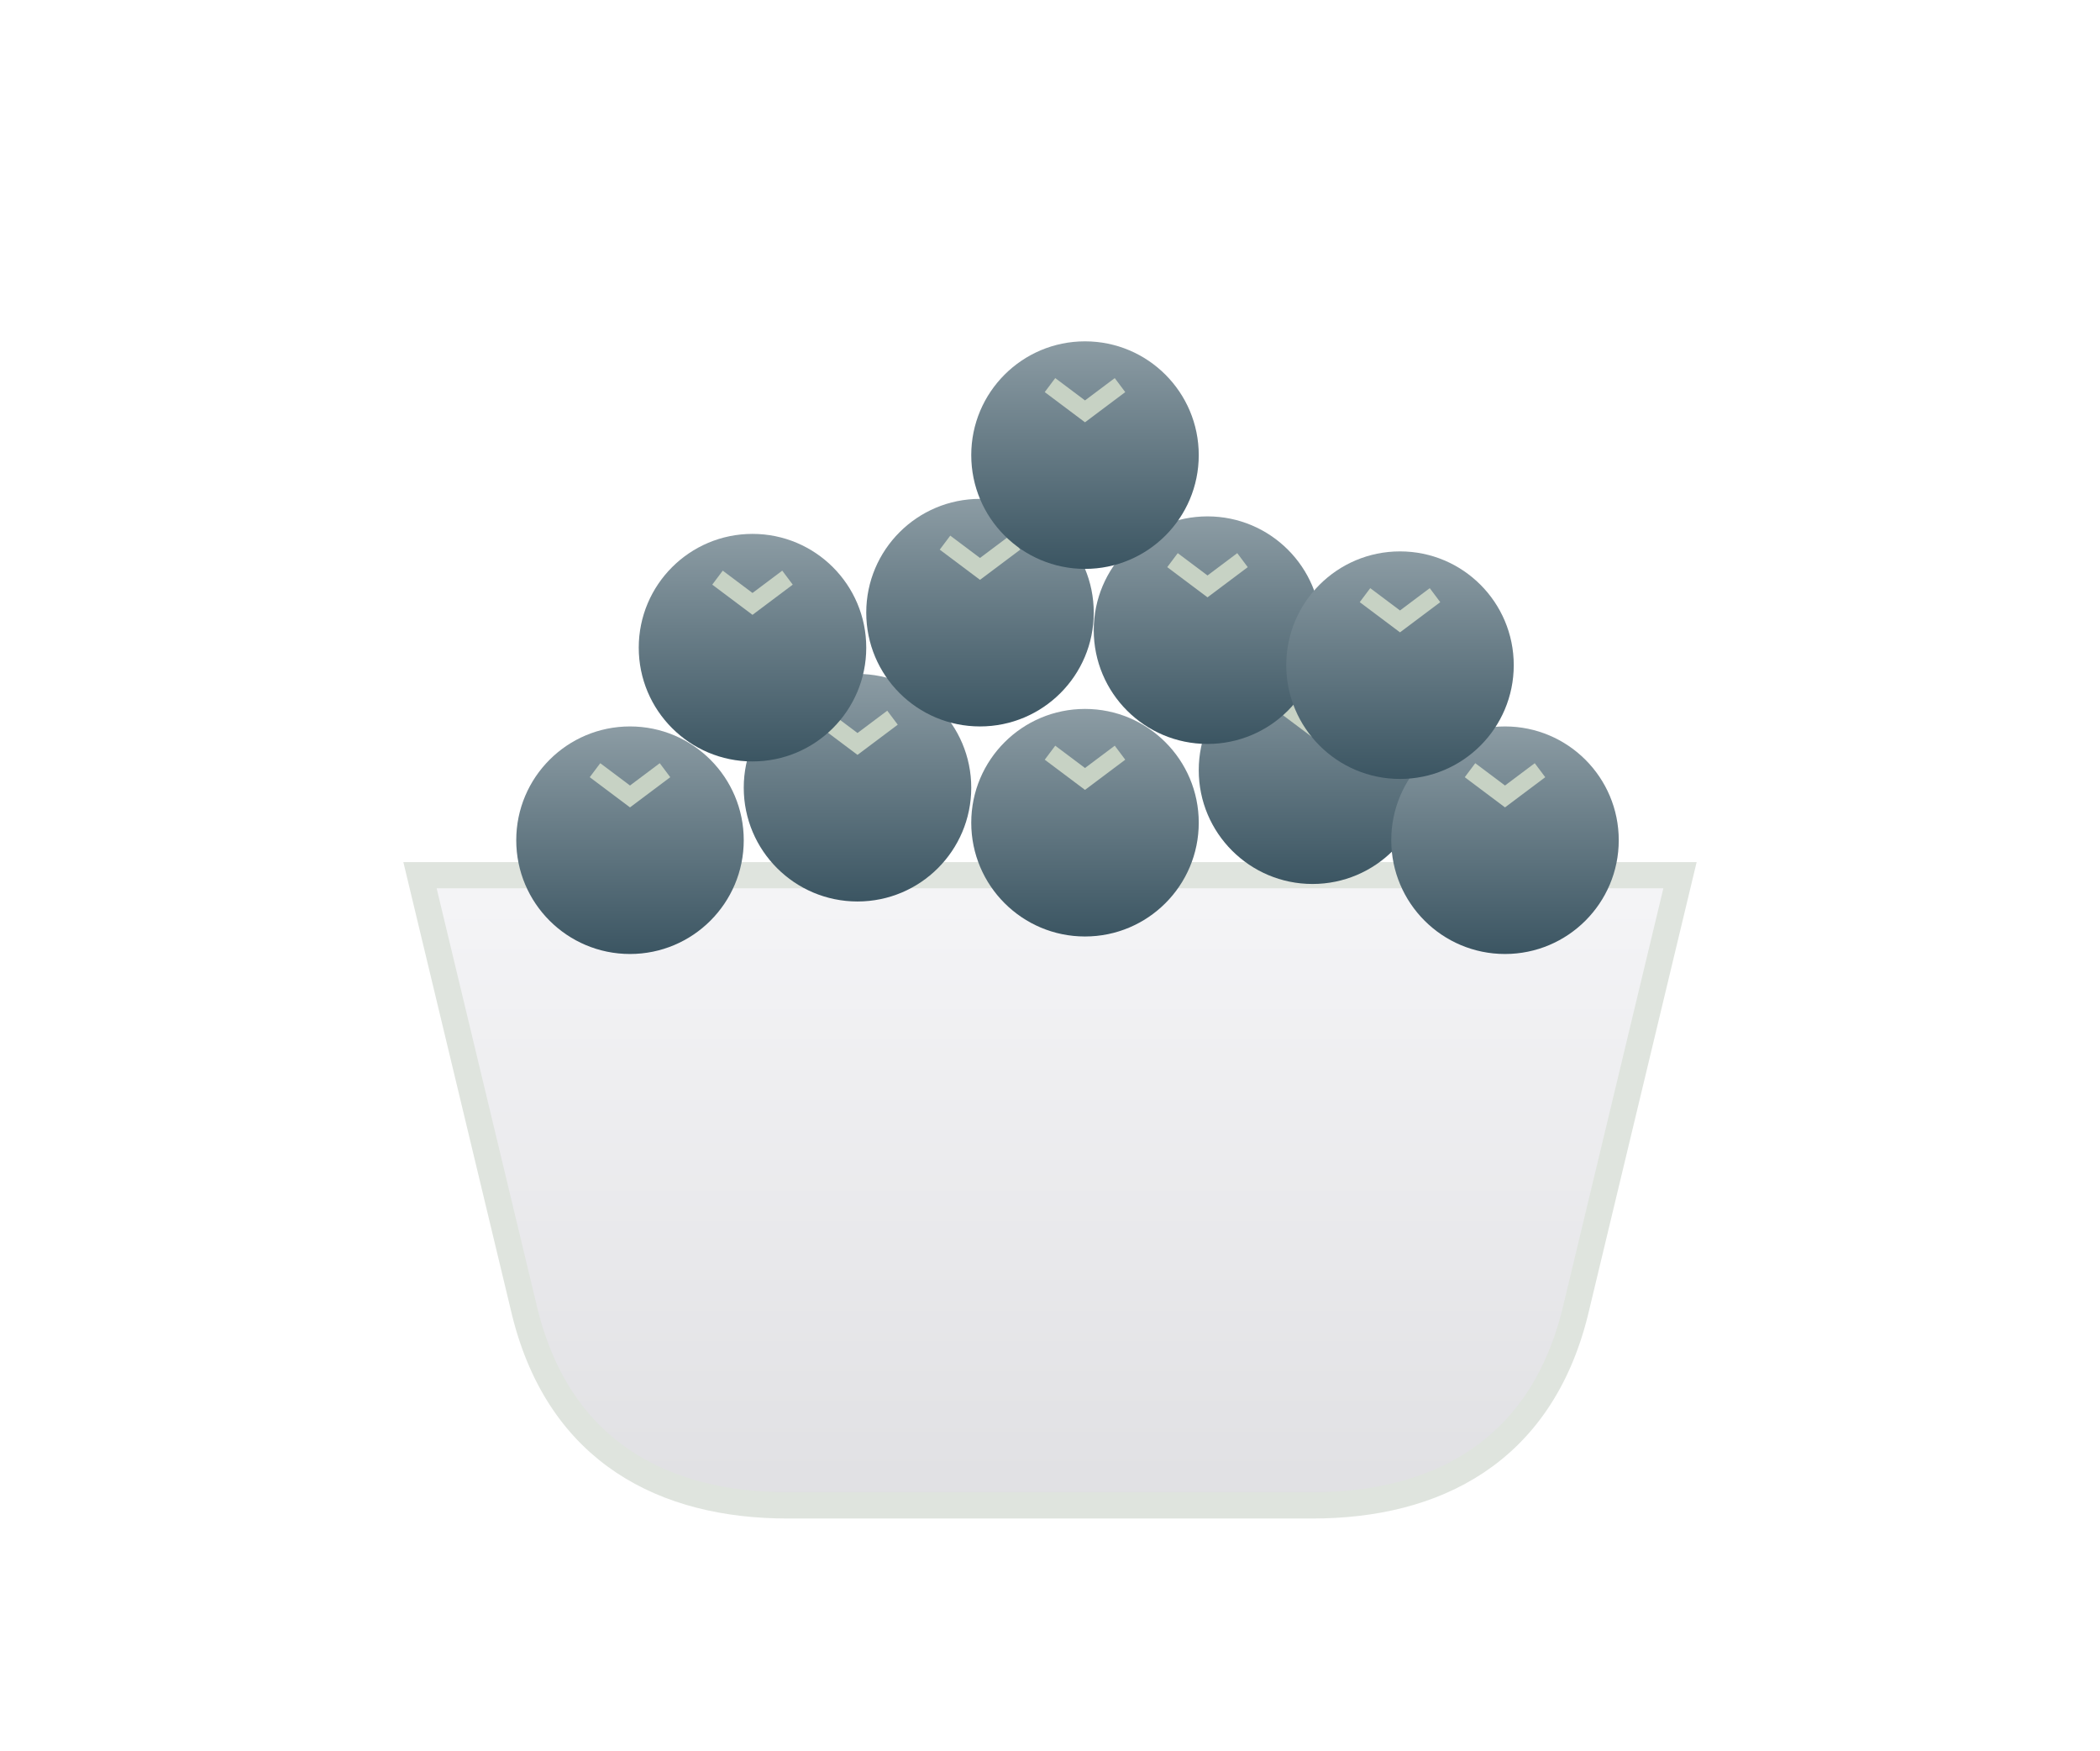
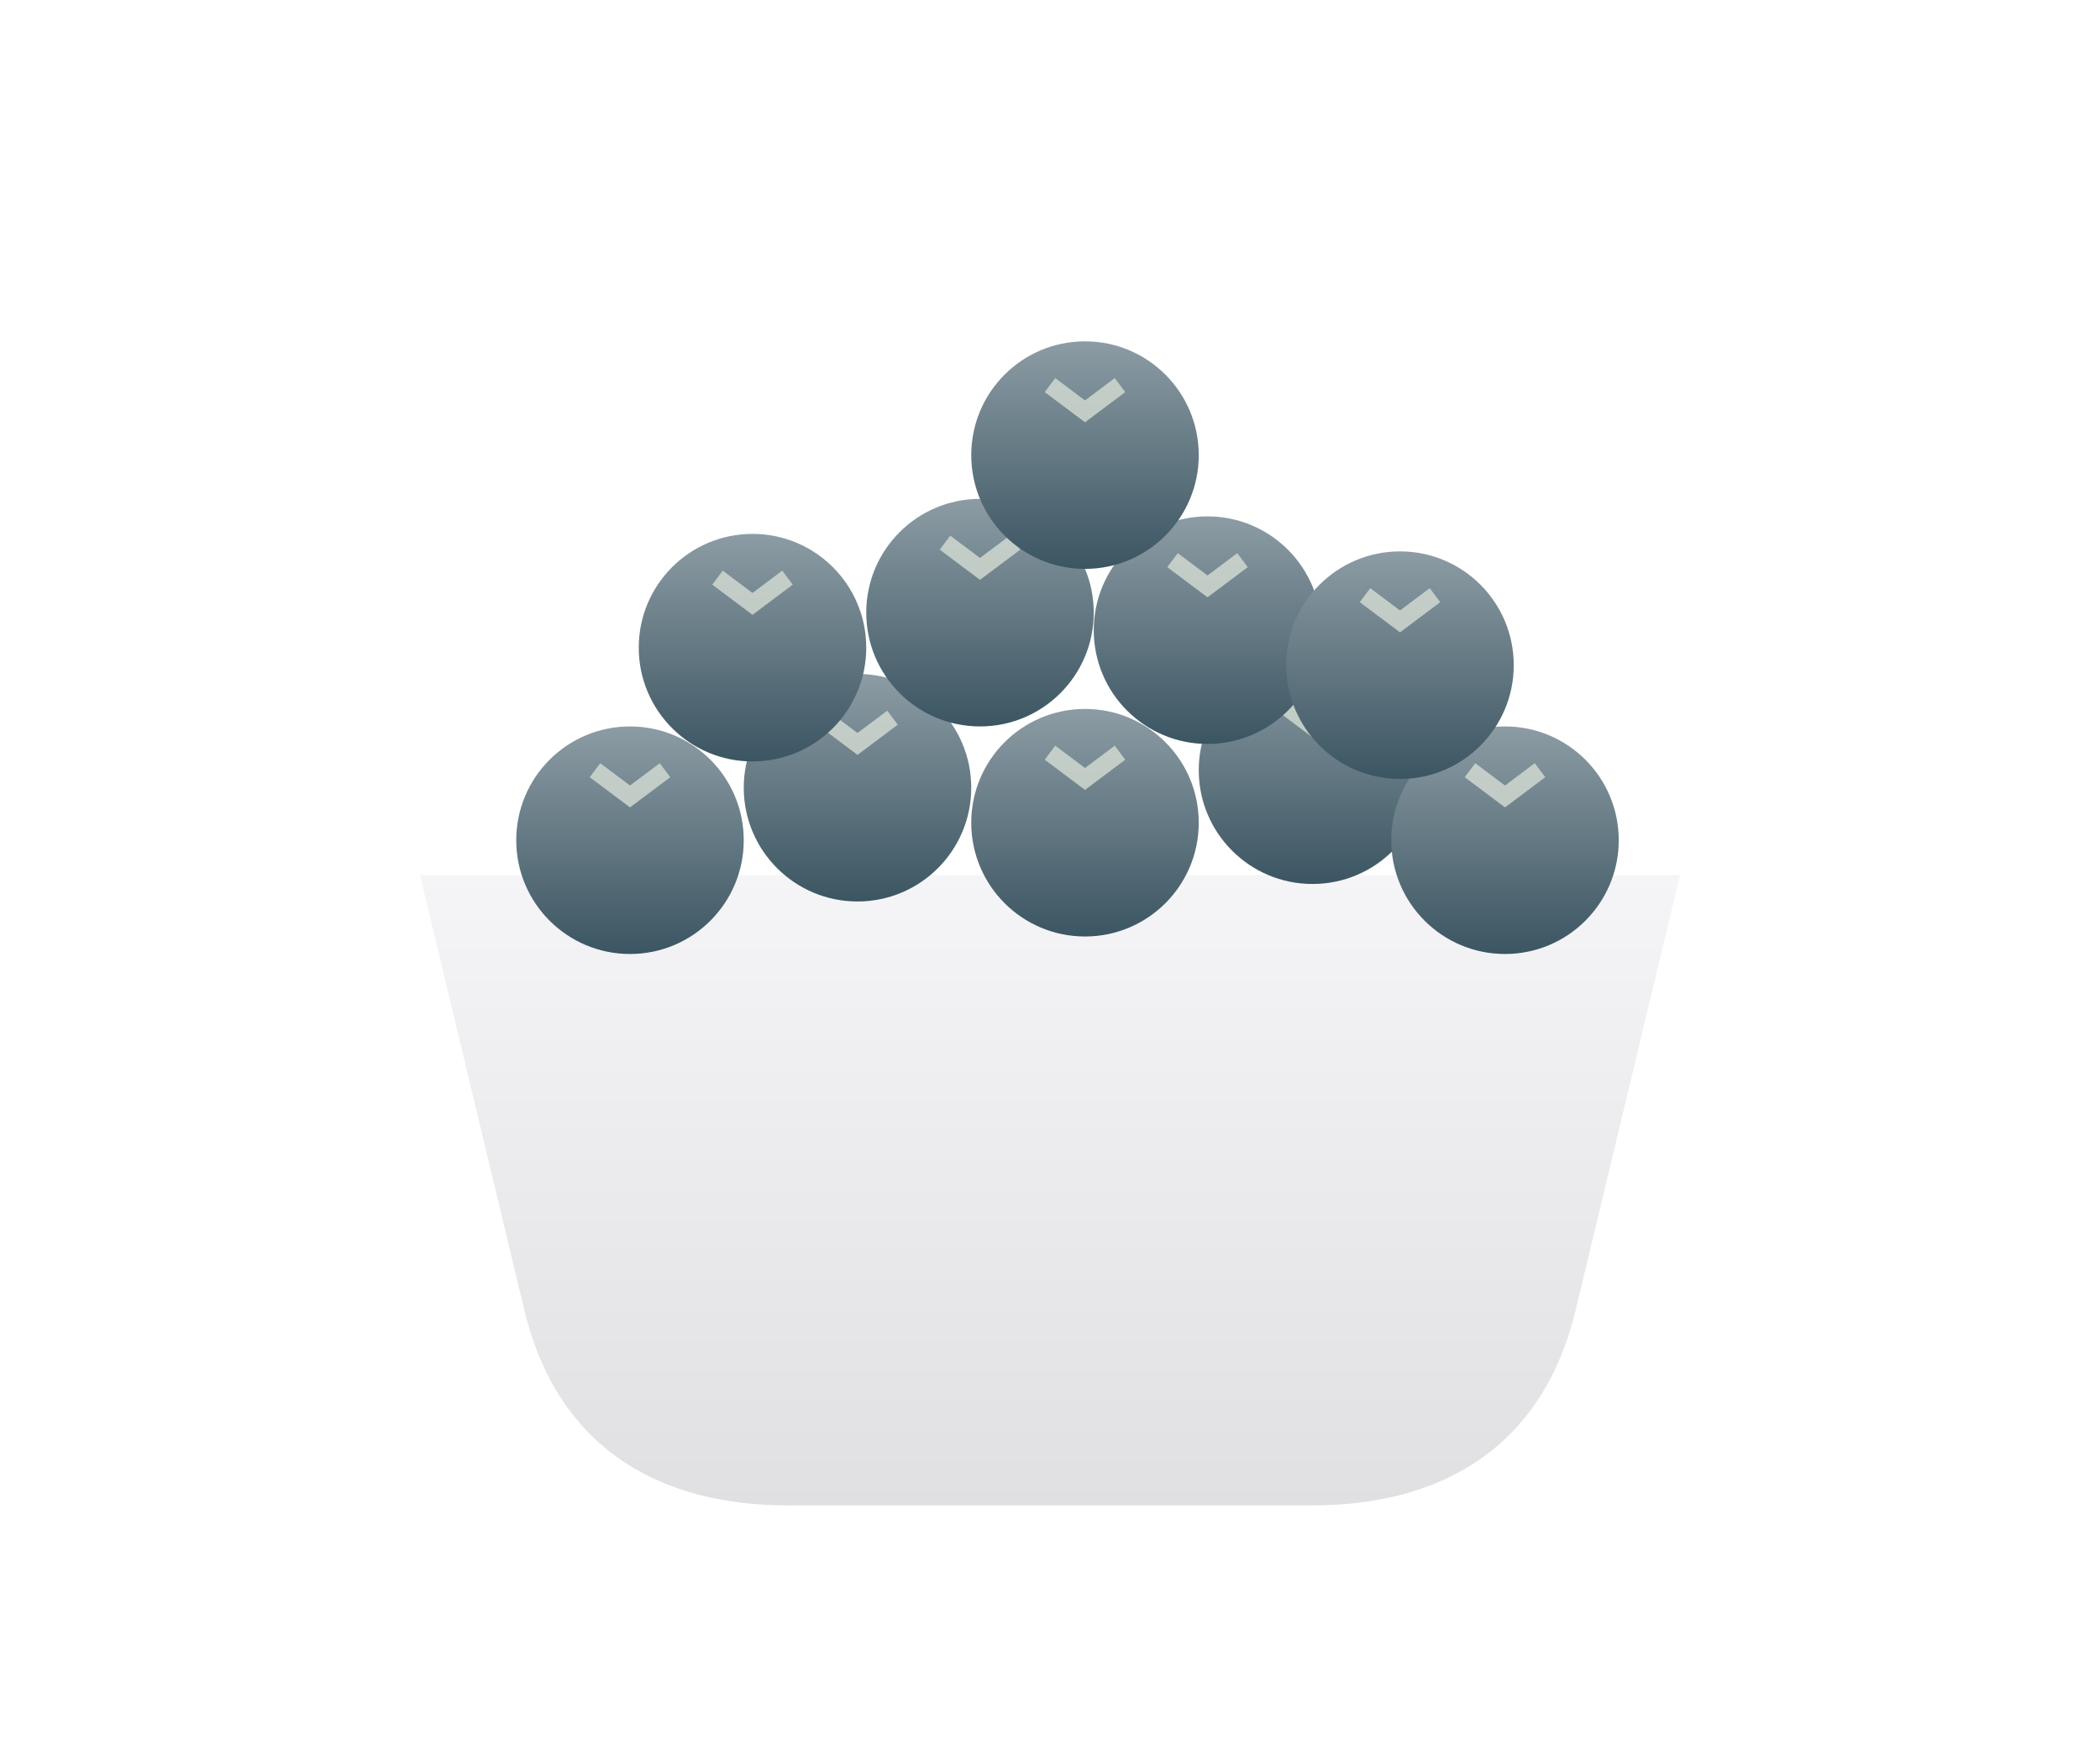
<svg xmlns="http://www.w3.org/2000/svg" viewBox="0 0 240 200" width="240" height="200">
  <defs>
    <linearGradient id="s8fruitblueberries1" x1="0" y1="0" x2="0" y2="1">
      <stop offset="0" stop-color="#f5f5f7" />
      <stop offset="1" stop-color="#e0e0e3" />
    </linearGradient>
    <linearGradient id="s8fruitblueberries2" x1="0" y1="0" x2="0" y2="1">
      <stop offset="0" stop-color="#8c9ca4" />
      <stop offset="1" stop-color="#3b5562" />
    </linearGradient>
    <linearGradient id="s8fruitblueberries3" x1="0" y1="0" x2="0" y2="1">
      <stop offset="0" stop-color="#8c9ca4" />
      <stop offset="1" stop-color="#3b5562" />
    </linearGradient>
    <linearGradient id="s8fruitblueberries4" x1="0" y1="0" x2="0" y2="1">
      <stop offset="0" stop-color="#8c9ca4" />
      <stop offset="1" stop-color="#3b5562" />
    </linearGradient>
    <linearGradient id="s8fruitblueberries5" x1="0" y1="0" x2="0" y2="1">
      <stop offset="0" stop-color="#8c9ca4" />
      <stop offset="1" stop-color="#3b5562" />
    </linearGradient>
    <linearGradient id="s8fruitblueberries6" x1="0" y1="0" x2="0" y2="1">
      <stop offset="0" stop-color="#8c9ca4" />
      <stop offset="1" stop-color="#3b5562" />
    </linearGradient>
    <linearGradient id="s8fruitblueberries7" x1="0" y1="0" x2="0" y2="1">
      <stop offset="0" stop-color="#8c9ca4" />
      <stop offset="1" stop-color="#3b5562" />
    </linearGradient>
    <linearGradient id="s8fruitblueberries8" x1="0" y1="0" x2="0" y2="1">
      <stop offset="0" stop-color="#8c9ca4" />
      <stop offset="1" stop-color="#3b5562" />
    </linearGradient>
    <linearGradient id="s8fruitblueberries9" x1="0" y1="0" x2="0" y2="1">
      <stop offset="0" stop-color="#8c9ca4" />
      <stop offset="1" stop-color="#3b5562" />
    </linearGradient>
    <linearGradient id="s8fruitblueberries10" x1="0" y1="0" x2="0" y2="1">
      <stop offset="0" stop-color="#8c9ca4" />
      <stop offset="1" stop-color="#3b5562" />
    </linearGradient>
    <linearGradient id="s8fruitblueberries11" x1="0" y1="0" x2="0" y2="1">
      <stop offset="0" stop-color="#8c9ca4" />
      <stop offset="1" stop-color="#3b5562" />
    </linearGradient>
  </defs>
-   <path d="M48 100 H192 L180 150 C176 166 164 172 150 172 H90 C76 172 64 166 60 150 Z" fill="url(#s8fruitblueberries1)" stroke="#DFE4DE" stroke-width="3" />
+   <path d="M48 100 H192 L180 150 C176 166 164 172 150 172 H90 C76 172 64 166 60 150 Z" fill="url(#s8fruitblueberries1)" stroke="none" stroke-width="3" />
  <circle cx="72" cy="96" r="13" fill="url(#s8fruitblueberries2)" />
-   <path d="M68 88 l4 3 l4 -3" stroke="#C7D2C4" stroke-width="2" fill="none" />
+   <path d="M68 88 l4 3 l4 -3" stroke="#d5ddd3" stroke-width="2" fill="none" stroke-opacity=".8" />
  <circle cx="98" cy="90" r="13" fill="url(#s8fruitblueberries3)" />
-   <path d="M94 82 l4 3 l4 -3" stroke="#C7D2C4" stroke-width="2" fill="none" />
+   <path d="M94 82 l4 3 l4 -3" stroke="#d5ddd3" stroke-width="2" fill="none" stroke-opacity=".8" />
  <circle cx="124" cy="94" r="13" fill="url(#s8fruitblueberries4)" />
-   <path d="M120 86 l4 3 l4 -3" stroke="#C7D2C4" stroke-width="2" fill="none" />
+   <path d="M120 86 l4 3 l4 -3" stroke="#d5ddd3" stroke-width="2" fill="none" stroke-opacity=".8" />
  <circle cx="150" cy="88" r="13" fill="url(#s8fruitblueberries5)" />
-   <path d="M146 80 l4 3 l4 -3" stroke="#C7D2C4" stroke-width="2" fill="none" />
+   <path d="M146 80 l4 3 l4 -3" stroke="#d5ddd3" stroke-width="2" fill="none" stroke-opacity=".8" />
  <circle cx="172" cy="96" r="13" fill="url(#s8fruitblueberries6)" />
-   <path d="M168 88 l4 3 l4 -3" stroke="#C7D2C4" stroke-width="2" fill="none" />
+   <path d="M168 88 l4 3 l4 -3" stroke="#d5ddd3" stroke-width="2" fill="none" stroke-opacity=".8" />
  <circle cx="86" cy="74" r="13" fill="url(#s8fruitblueberries7)" />
-   <path d="M82 66 l4 3 l4 -3" stroke="#C7D2C4" stroke-width="2" fill="none" />
+   <path d="M82 66 l4 3 l4 -3" stroke="#d5ddd3" stroke-width="2" fill="none" stroke-opacity=".8" />
  <circle cx="112" cy="70" r="13" fill="url(#s8fruitblueberries8)" />
-   <path d="M108 62 l4 3 l4 -3" stroke="#C7D2C4" stroke-width="2" fill="none" />
+   <path d="M108 62 l4 3 l4 -3" stroke="#d5ddd3" stroke-width="2" fill="none" stroke-opacity=".8" />
  <circle cx="138" cy="72" r="13" fill="url(#s8fruitblueberries9)" />
-   <path d="M134 64 l4 3 l4 -3" stroke="#C7D2C4" stroke-width="2" fill="none" />
+   <path d="M134 64 l4 3 l4 -3" stroke="#d5ddd3" stroke-width="2" fill="none" stroke-opacity=".8" />
  <circle cx="160" cy="76" r="13" fill="url(#s8fruitblueberries10)" />
-   <path d="M156 68 l4 3 l4 -3" stroke="#C7D2C4" stroke-width="2" fill="none" />
+   <path d="M156 68 l4 3 l4 -3" stroke="#d5ddd3" stroke-width="2" fill="none" stroke-opacity=".8" />
  <circle cx="124" cy="52" r="13" fill="url(#s8fruitblueberries11)" />
-   <path d="M120 44 l4 3 l4 -3" stroke="#C7D2C4" stroke-width="2" fill="none" />
+   <path d="M120 44 l4 3 l4 -3" stroke="#d5ddd3" stroke-width="2" fill="none" stroke-opacity=".8" />
</svg>
